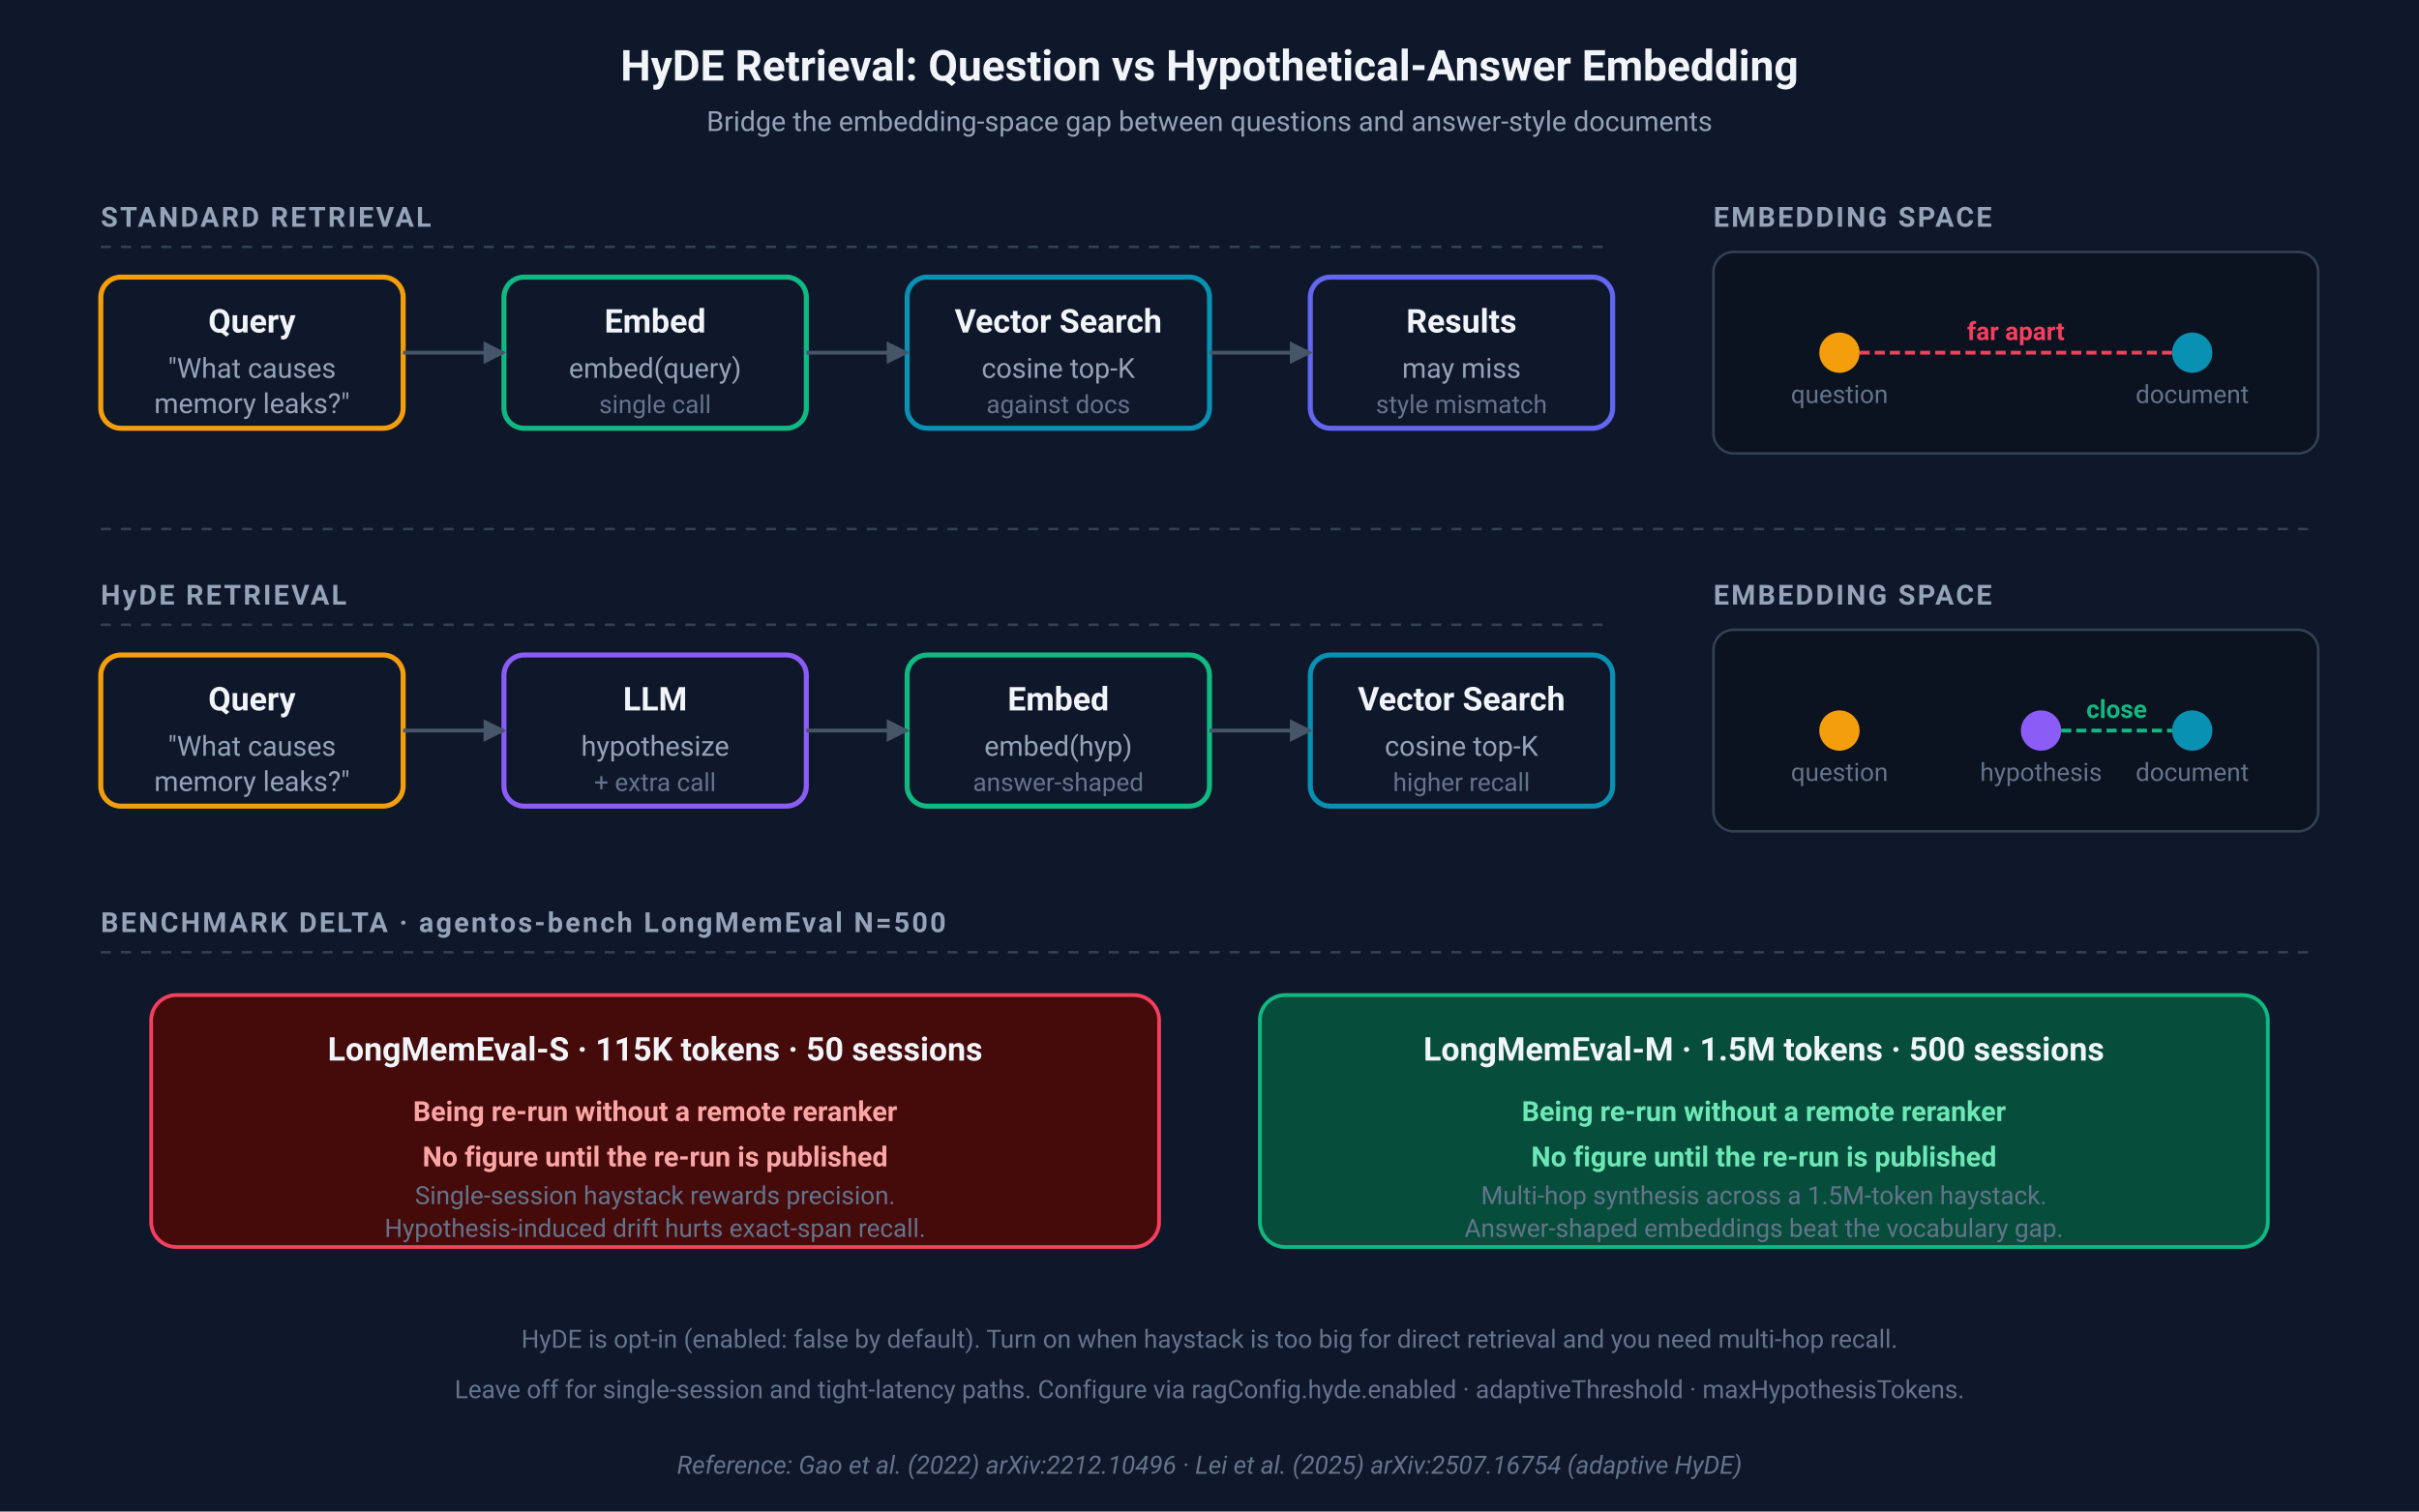
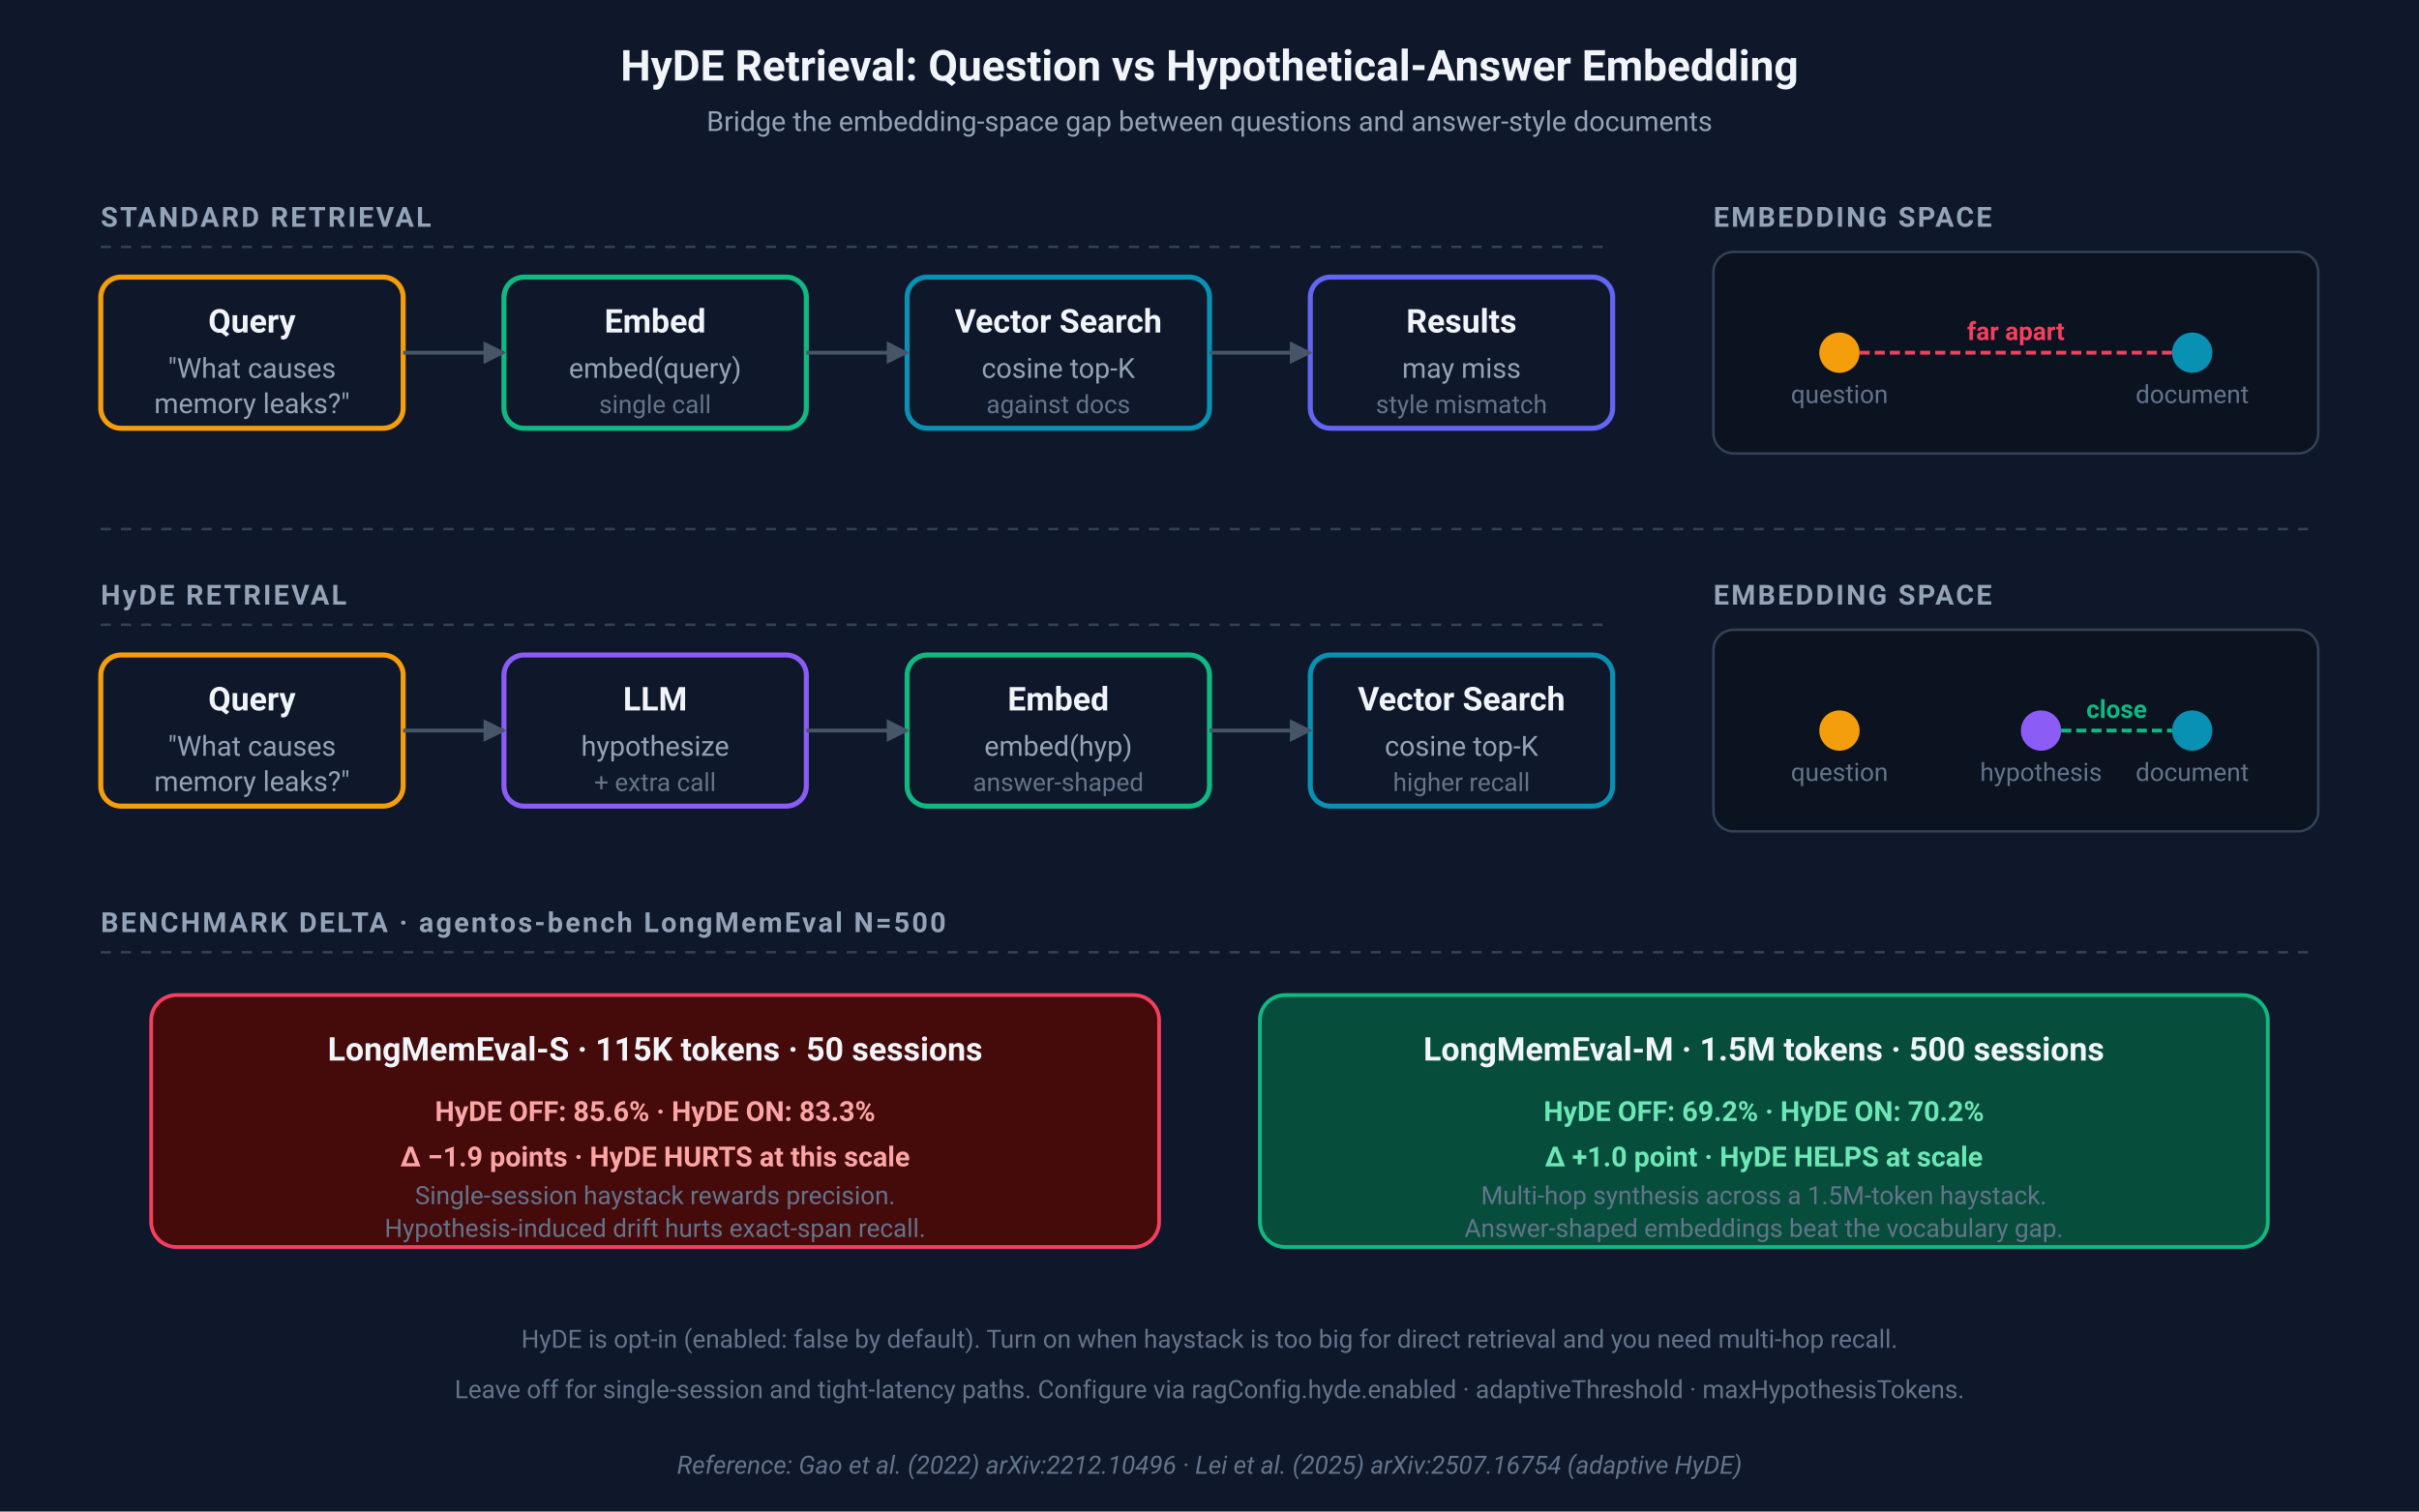
<svg xmlns="http://www.w3.org/2000/svg" viewBox="0 0 960 600" role="img" aria-labelledby="hyde-title hyde-desc" font-family="ui-sans-serif, system-ui, -apple-system, Segoe UI, Roboto, sans-serif">
  <defs>
    <style>
      .bg { fill: #0f172a; }
      .text { fill: #e2e8f0; font-size: 12px; }
      .title { fill: #f1f5f9; font-size: 17px; font-weight: 700; }
      .heading { fill: #f1f5f9; font-size: 13px; font-weight: 700; }
      .small { fill: #94a3b8; font-size: 11px; }
      .micro { fill: #64748b; font-size: 10px; }
      .lane-label { fill: #94a3b8; font-size: 11px; font-weight: 700; letter-spacing: 0.08em; }
      .lane-track { fill: none; stroke: #334155; stroke-width: 1; stroke-dasharray: 4 4; }
      .stage { fill: #ffffff; stroke: #cbd5e1; stroke-width: 1.5; }
      .stage-llm { fill: #ffffff; stroke: #8b5cf6; stroke-width: 2; }
      .stage-embed { fill: #ffffff; stroke: #10b981; stroke-width: 2; }
      .stage-query { fill: #ffffff; stroke: #f59e0b; stroke-width: 2; }
      .stage-store { fill: #ffffff; stroke: #0891b2; stroke-width: 2; }
      .stage-result { fill: #ffffff; stroke: #6366f1; stroke-width: 2; }
      .space-bg { fill: #0b1220; stroke: #334155; stroke-width: 1; }
      .dot-query { fill: #f59e0b; }
      .dot-doc { fill: #0891b2; }
      .dot-hyde { fill: #8b5cf6; }
      .gap-line-far { stroke: #f43f5e; stroke-width: 1.5; stroke-dasharray: 4 2; }
      .gap-line-near { stroke: #10b981; stroke-width: 1.5; stroke-dasharray: 4 2; }
      .arrow-line { stroke: #475569; stroke-width: 1.5; fill: none; }
      .arrow-head { fill: #475569; }
      .bench-good { fill: #064e3b; stroke: #10b981; stroke-width: 1.5; }
      .bench-bad { fill: #450a0a; stroke: #f43f5e; stroke-width: 1.5; }
      .bench-good-text { fill: #6ee7b7; font-size: 11px; font-weight: 700; }
      .bench-bad-text { fill: #fca5a5; font-size: 11px; font-weight: 700; }
      .stage, .stage-llm, .stage-embed, .stage-query, .stage-store, .stage-result { fill: #0f172a; }
    </style>
    <marker id="hyde-arrow" viewBox="0 0 10 10" refX="9" refY="5" markerWidth="6" markerHeight="6" orient="auto-start-reverse">
      <path d="M 0 0 L 10 5 L 0 10 z" class="arrow-head" />
    </marker>
  </defs>
  <rect class="bg" x="0" y="0" width="960" height="600" />
  <text x="480" y="32" class="title" text-anchor="middle">HyDE Retrieval: Question vs Hypothetical-Answer Embedding</text>
  <text x="480" y="52" class="small" text-anchor="middle">Bridge the embedding-space gap between questions and answer-style documents</text>
  <text x="40" y="90" class="lane-label">STANDARD RETRIEVAL</text>
  <line x1="40" y1="98" x2="640" y2="98" class="lane-track" />
  <rect x="40" y="110" width="120" height="60" rx="8" class="stage-query" />
  <text x="100" y="132" class="heading" text-anchor="middle">Query</text>
  <text x="100" y="150" class="small" text-anchor="middle">"What causes</text>
  <text x="100" y="164" class="small" text-anchor="middle">memory leaks?"</text>
  <rect x="200" y="110" width="120" height="60" rx="8" class="stage-embed" />
  <text x="260" y="132" class="heading" text-anchor="middle">Embed</text>
  <text x="260" y="150" class="small" text-anchor="middle">embed(query)</text>
  <text x="260" y="164" class="micro" text-anchor="middle">single call</text>
  <rect x="360" y="110" width="120" height="60" rx="8" class="stage-store" />
  <text x="420" y="132" class="heading" text-anchor="middle">Vector Search</text>
  <text x="420" y="150" class="small" text-anchor="middle">cosine top-K</text>
  <text x="420" y="164" class="micro" text-anchor="middle">against docs</text>
  <rect x="520" y="110" width="120" height="60" rx="8" class="stage-result" />
  <text x="580" y="132" class="heading" text-anchor="middle">Results</text>
  <text x="580" y="150" class="small" text-anchor="middle">may miss</text>
  <text x="580" y="164" class="micro" text-anchor="middle">style mismatch</text>
  <path class="arrow-line" d="M 160,140 L 200,140" marker-end="url(#hyde-arrow)" />
  <path class="arrow-line" d="M 320,140 L 360,140" marker-end="url(#hyde-arrow)" />
  <path class="arrow-line" d="M 480,140 L 520,140" marker-end="url(#hyde-arrow)" />
  <text x="680" y="90" class="lane-label">EMBEDDING SPACE</text>
  <rect x="680" y="100" width="240" height="80" rx="8" class="space-bg" />
  <circle cx="730" cy="140" r="8" class="dot-query" />
  <text x="730" y="160" class="micro" text-anchor="middle">question</text>
  <circle cx="870" cy="140" r="8" class="dot-doc" />
  <text x="870" y="160" class="micro" text-anchor="middle">document</text>
  <line x1="738" y1="140" x2="862" y2="140" class="gap-line-far" />
  <text x="800" y="135" class="micro" text-anchor="middle" style="fill:#f43f5e;font-weight:700">far apart</text>
  <line x1="40" y1="210" x2="920" y2="210" class="lane-track" />
  <text x="40" y="240" class="lane-label">HyDE RETRIEVAL</text>
  <line x1="40" y1="248" x2="640" y2="248" class="lane-track" />
  <rect x="40" y="260" width="120" height="60" rx="8" class="stage-query" />
  <text x="100" y="282" class="heading" text-anchor="middle">Query</text>
  <text x="100" y="300" class="small" text-anchor="middle">"What causes</text>
  <text x="100" y="314" class="small" text-anchor="middle">memory leaks?"</text>
  <rect x="200" y="260" width="120" height="60" rx="8" class="stage-llm" />
  <text x="260" y="282" class="heading" text-anchor="middle">LLM</text>
  <text x="260" y="300" class="small" text-anchor="middle">hypothesize</text>
  <text x="260" y="314" class="micro" text-anchor="middle">+ extra call</text>
  <rect x="360" y="260" width="120" height="60" rx="8" class="stage-embed" />
  <text x="420" y="282" class="heading" text-anchor="middle">Embed</text>
  <text x="420" y="300" class="small" text-anchor="middle">embed(hyp)</text>
  <text x="420" y="314" class="micro" text-anchor="middle">answer-shaped</text>
  <rect x="520" y="260" width="120" height="60" rx="8" class="stage-store" />
  <text x="580" y="282" class="heading" text-anchor="middle">Vector Search</text>
  <text x="580" y="300" class="small" text-anchor="middle">cosine top-K</text>
  <text x="580" y="314" class="micro" text-anchor="middle">higher recall</text>
  <path class="arrow-line" d="M 160,290 L 200,290" marker-end="url(#hyde-arrow)" />
  <path class="arrow-line" d="M 320,290 L 360,290" marker-end="url(#hyde-arrow)" />
  <path class="arrow-line" d="M 480,290 L 520,290" marker-end="url(#hyde-arrow)" />
  <text x="680" y="240" class="lane-label">EMBEDDING SPACE</text>
  <rect x="680" y="250" width="240" height="80" rx="8" class="space-bg" />
  <circle cx="730" cy="290" r="8" class="dot-query" />
  <text x="730" y="310" class="micro" text-anchor="middle">question</text>
  <circle cx="810" cy="290" r="8" class="dot-hyde" />
  <text x="810" y="310" class="micro" text-anchor="middle">hypothesis</text>
  <circle cx="870" cy="290" r="8" class="dot-doc" />
  <text x="870" y="310" class="micro" text-anchor="middle">document</text>
  <line x1="818" y1="290" x2="862" y2="290" class="gap-line-near" />
  <text x="840" y="285" class="micro" text-anchor="middle" style="fill:#10b981;font-weight:700">close</text>
  <text x="40" y="370" class="lane-label">BENCHMARK DELTA · agentos-bench LongMemEval N=500</text>
  <line x1="40" y1="378" x2="920" y2="378" class="lane-track" />
  <rect x="60" y="395" width="400" height="100" rx="10" class="bench-bad" />
  <text x="260" y="421" class="heading" text-anchor="middle">LongMemEval-S · 115K tokens · 50 sessions</text>
-   <text x="260" y="445" class="bench-bad-text" text-anchor="middle">Being re-run without a remote reranker</text>
-   <text x="260" y="463" class="bench-bad-text" text-anchor="middle">No figure until the re-run is published</text>
+   <text x="260" y="445" class="bench-bad-text" text-anchor="middle">HyDE OFF: 85.6% · HyDE ON: 83.3%</text>
+   <text x="260" y="463" class="bench-bad-text" text-anchor="middle">Δ −1.9 points · HyDE HURTS at this scale</text>
  <text x="260" y="478" class="micro" text-anchor="middle">Single-session haystack rewards precision.</text>
  <text x="260" y="491" class="micro" text-anchor="middle">Hypothesis-induced drift hurts exact-span recall.</text>
  <rect x="500" y="395" width="400" height="100" rx="10" class="bench-good" />
  <text x="700" y="421" class="heading" text-anchor="middle">LongMemEval-M · 1.5M tokens · 500 sessions</text>
-   <text x="700" y="445" class="bench-good-text" text-anchor="middle">Being re-run without a remote reranker</text>
-   <text x="700" y="463" class="bench-good-text" text-anchor="middle">No figure until the re-run is published</text>
+   <text x="700" y="445" class="bench-good-text" text-anchor="middle">HyDE OFF: 69.2% · HyDE ON: 70.2%</text>
+   <text x="700" y="463" class="bench-good-text" text-anchor="middle">Δ +1.0 point · HyDE HELPS at scale</text>
  <text x="700" y="478" class="micro" text-anchor="middle">Multi-hop synthesis across a 1.5M-token haystack.</text>
  <text x="700" y="491" class="micro" text-anchor="middle">Answer-shaped embeddings beat the vocabulary gap.</text>
  <text x="480" y="535" class="micro" text-anchor="middle">HyDE is opt-in (enabled: false by default). Turn on when haystack is too big for direct retrieval and you need multi-hop recall.</text>
  <text x="480" y="555" class="micro" text-anchor="middle">Leave off for single-session and tight-latency paths. Configure via ragConfig.hyde.enabled · adaptiveThreshold · maxHypothesisTokens.</text>
  <text x="480" y="585" class="micro" text-anchor="middle" font-style="italic">Reference: Gao et al. (2022) arXiv:2212.10496 · Lei et al. (2025) arXiv:2507.16754 (adaptive HyDE)</text>
</svg>
